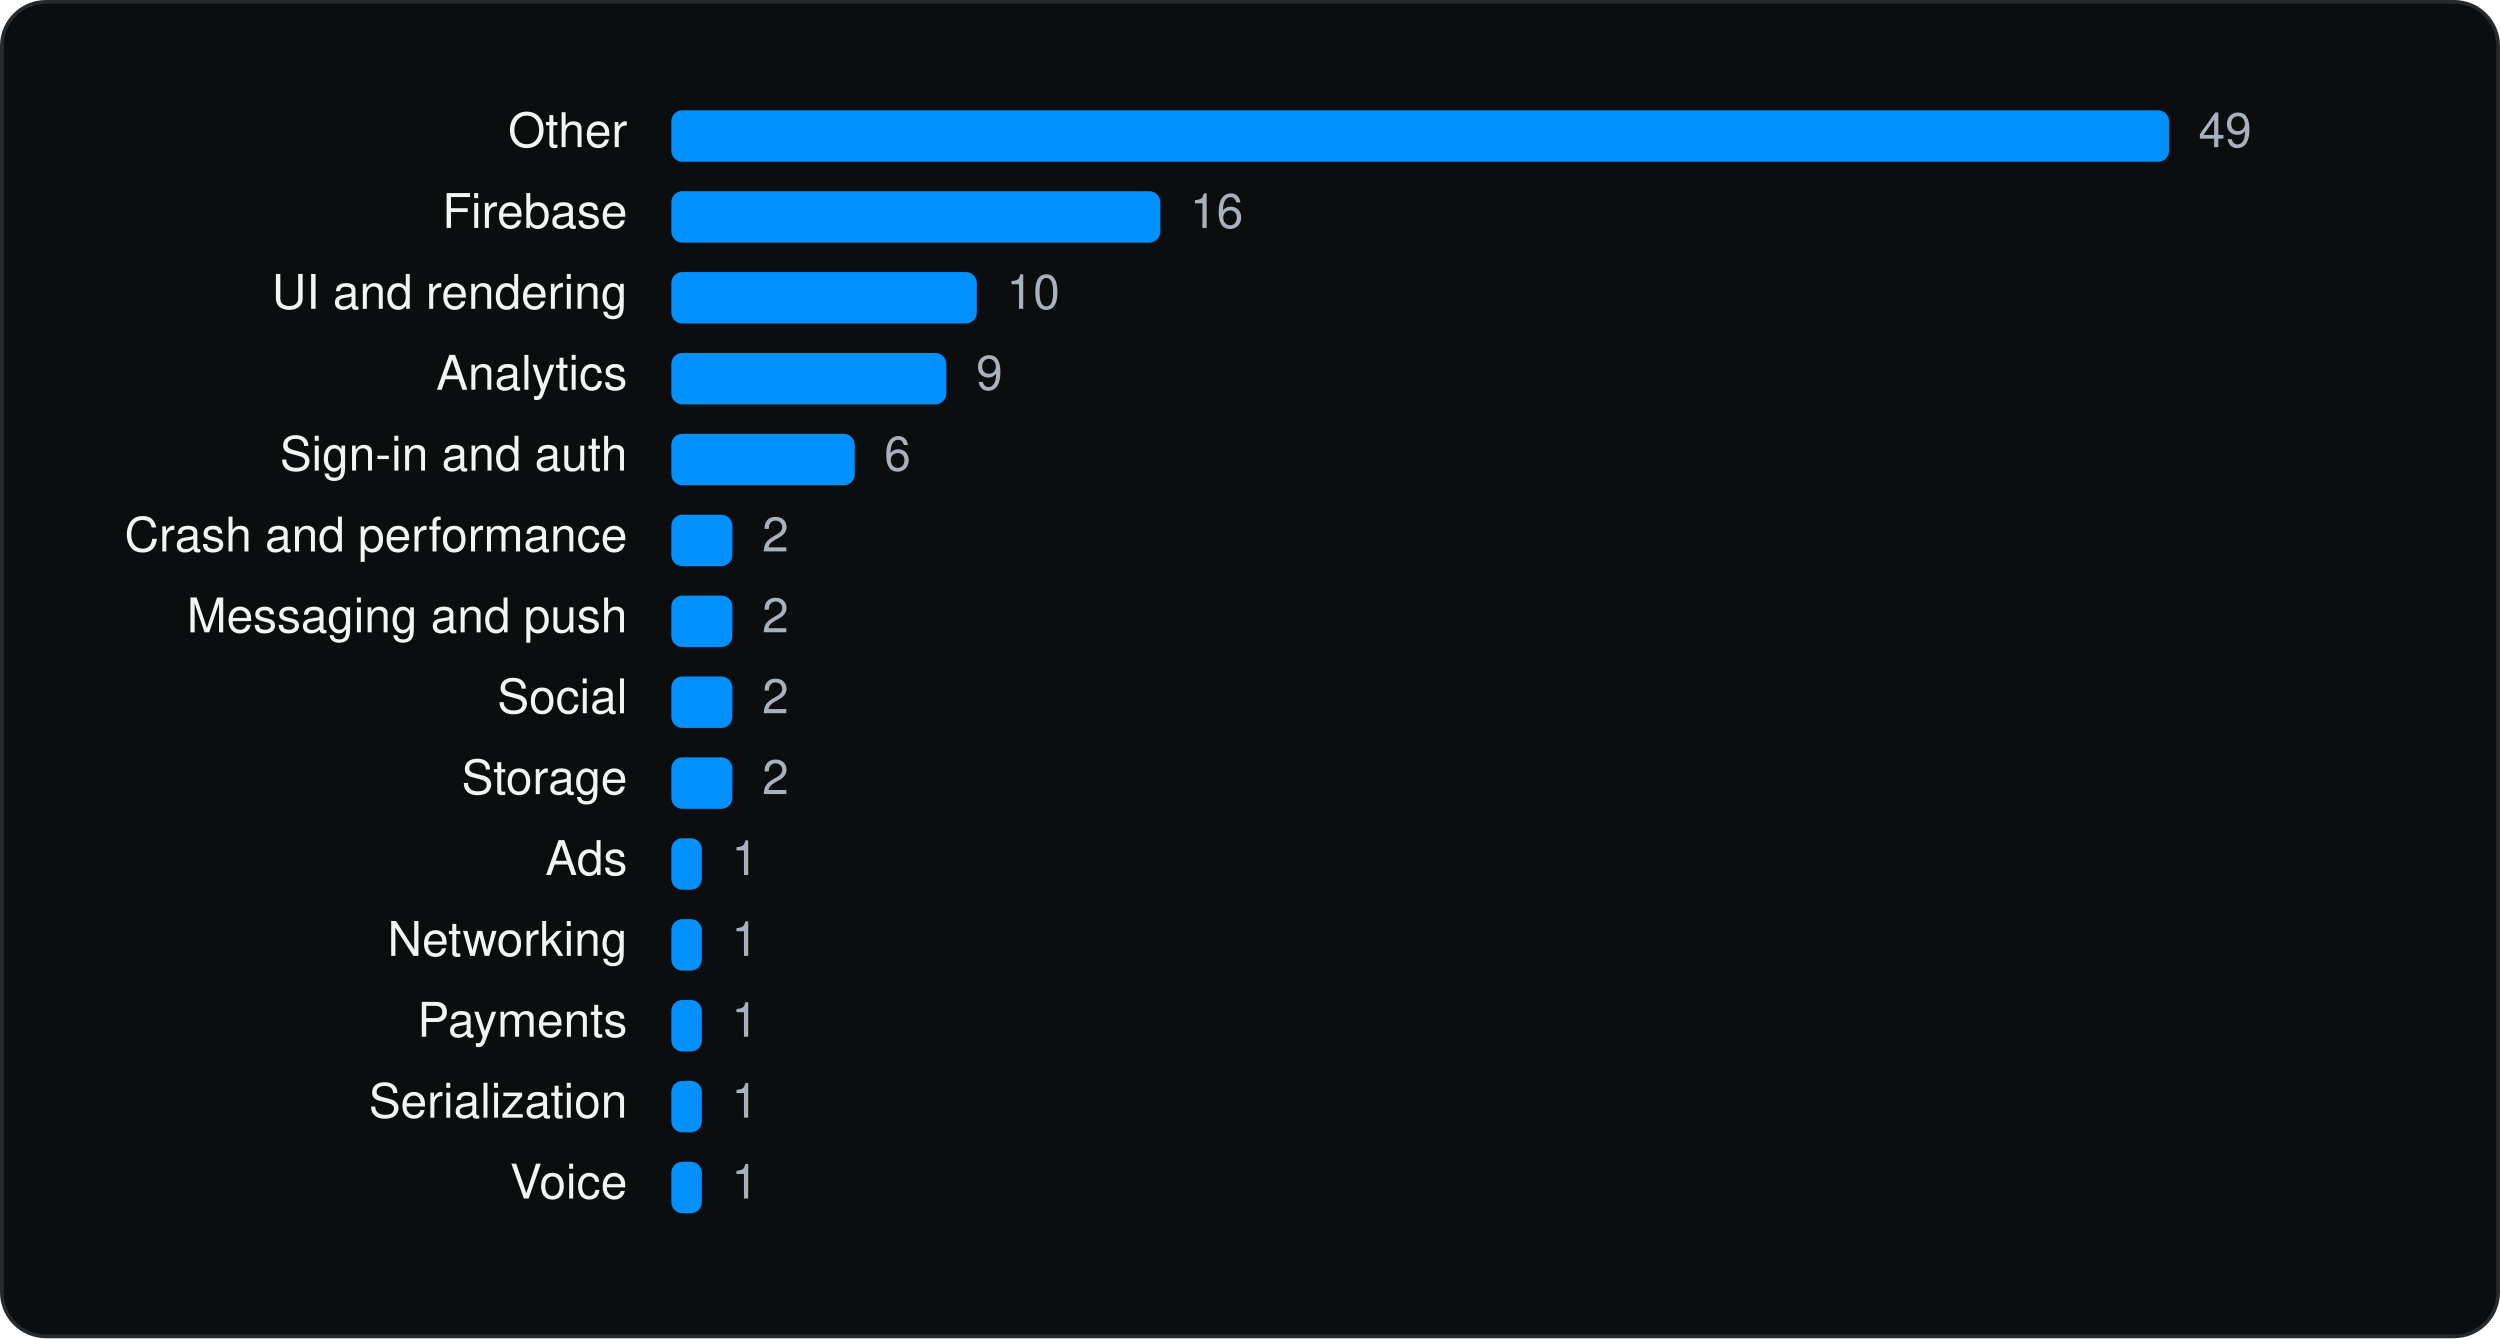
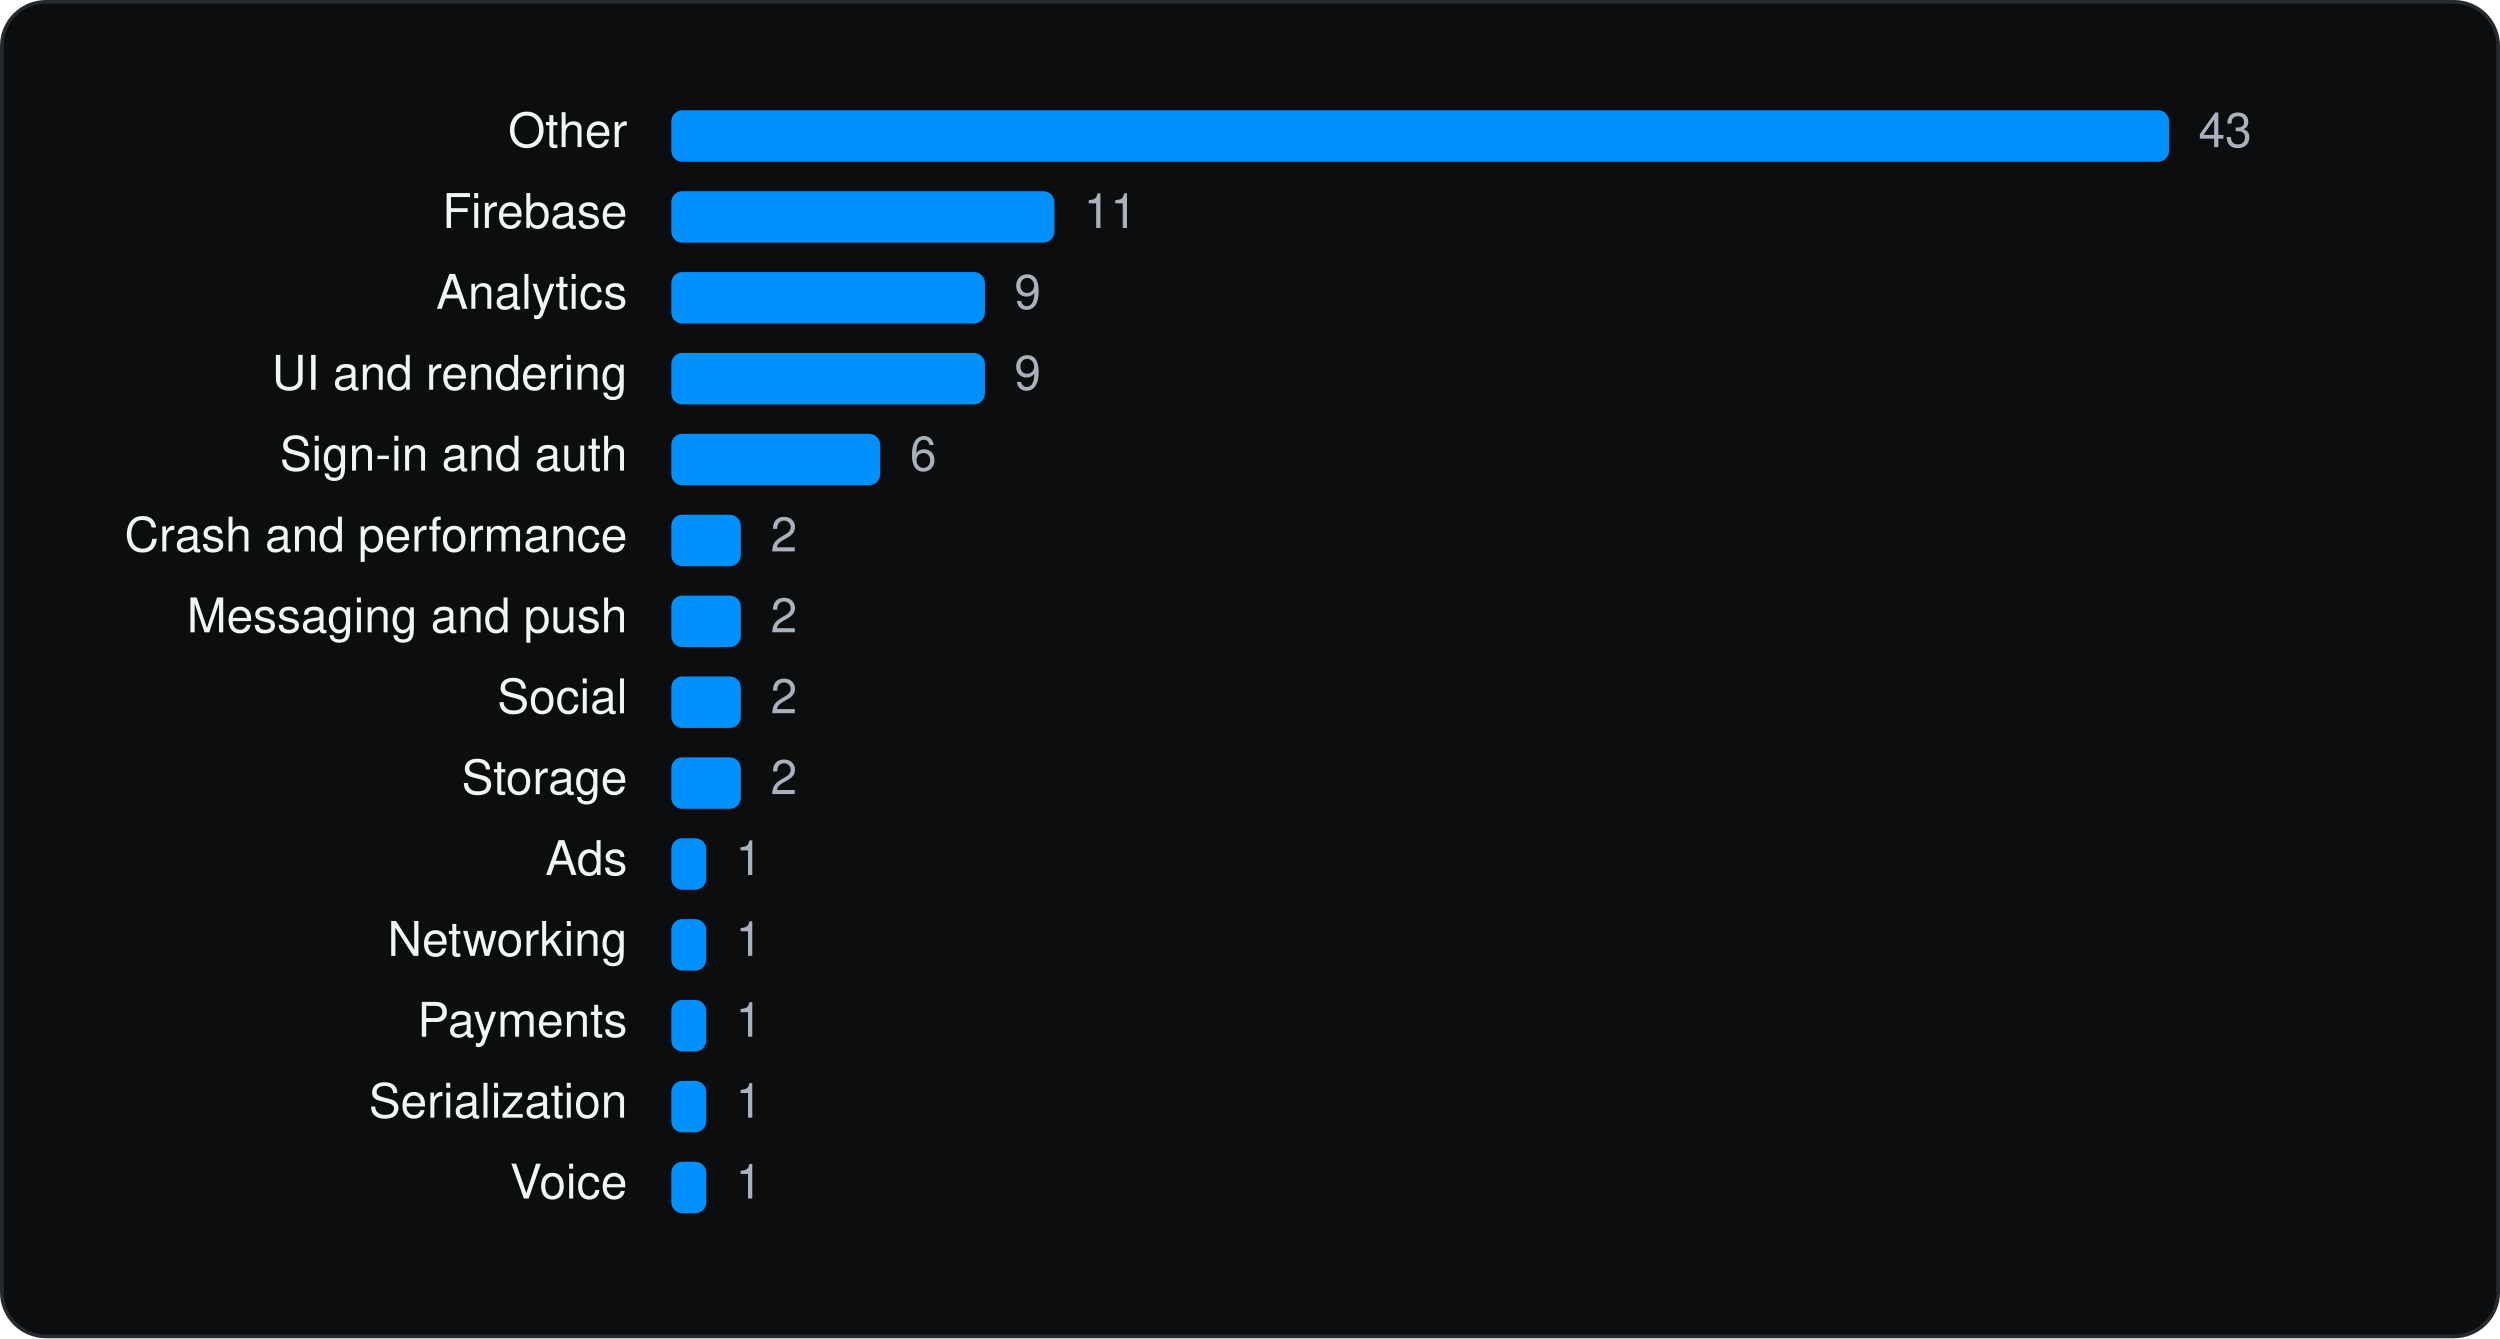
<svg xmlns="http://www.w3.org/2000/svg" viewBox="0 0 680 364" width="680" height="364" role="img" aria-label="Speechify – Text to Speech PDF SDKs by category" font-family="Geist, -apple-system, BlinkMacSystemFont, 'Segoe UI', Helvetica, Arial, sans-serif">
  <rect x="0.5" y="0.5" width="679" height="363" rx="12" fill="#0C0D0E" stroke="#262A2D" />
  <g transform="translate(20 20)">
    <text x="150.64" y="20" font-size="13" text-anchor="end" fill="#F1F6F3">Other</text>
    <rect x="162.6" y="10" width="407.4" height="14" rx="3" fill="#0091FF" />
-     <text x="578.0" y="20" font-size="13" fill="#A9B2BC">49</text>
+     <text x="578.0" y="20" font-size="13" fill="#A9B2BC">43</text>
    <text x="150.64" y="42" font-size="13" text-anchor="end" fill="#F1F6F3">Firebase</text>
-     <rect x="162.6" y="32" width="133.0" height="14" rx="3" fill="#0091FF" />
-     <text x="303.7" y="42" font-size="13" fill="#A9B2BC">16</text>
-     <text x="150.64" y="64" font-size="13" text-anchor="end" fill="#F1F6F3">UI and rendering</text>
-     <rect x="162.6" y="54" width="83.1" height="14" rx="3" fill="#0091FF" />
-     <text x="253.8" y="64" font-size="13" fill="#A9B2BC">10</text>
-     <text x="150.64" y="86" font-size="13" text-anchor="end" fill="#F1F6F3">Analytics</text>
-     <rect x="162.6" y="76" width="74.8" height="14" rx="3" fill="#0091FF" />
-     <text x="245.5" y="86" font-size="13" fill="#A9B2BC">9</text>
+     <rect x="162.6" y="32" width="104.2" height="14" rx="3" fill="#0091FF" />
+     <text x="274.8" y="42" font-size="13" fill="#A9B2BC">11</text>
+     <text x="150.64" y="64" font-size="13" text-anchor="end" fill="#F1F6F3">Analytics</text>
+     <rect x="162.6" y="54" width="85.3" height="14" rx="3" fill="#0091FF" />
+     <text x="255.9" y="64" font-size="13" fill="#A9B2BC">9</text>
+     <text x="150.64" y="86" font-size="13" text-anchor="end" fill="#F1F6F3">UI and rendering</text>
+     <rect x="162.6" y="76" width="85.3" height="14" rx="3" fill="#0091FF" />
+     <text x="255.9" y="86" font-size="13" fill="#A9B2BC">9</text>
    <text x="150.64" y="108" font-size="13" text-anchor="end" fill="#F1F6F3">Sign-in and auth</text>
-     <rect x="162.6" y="98" width="49.9" height="14" rx="3" fill="#0091FF" />
-     <text x="220.5" y="108" font-size="13" fill="#A9B2BC">6</text>
+     <rect x="162.6" y="98" width="56.8" height="14" rx="3" fill="#0091FF" />
+     <text x="227.5" y="108" font-size="13" fill="#A9B2BC">6</text>
    <text x="150.64" y="130" font-size="13" text-anchor="end" fill="#F1F6F3">Crash and performance</text>
-     <rect x="162.6" y="120" width="16.6" height="14" rx="3" fill="#0091FF" />
-     <text x="187.3" y="130" font-size="13" fill="#A9B2BC">2</text>
+     <rect x="162.6" y="120" width="18.9" height="14" rx="3" fill="#0091FF" />
+     <text x="189.6" y="130" font-size="13" fill="#A9B2BC">2</text>
    <text x="150.64" y="152" font-size="13" text-anchor="end" fill="#F1F6F3">Messaging and push</text>
-     <rect x="162.6" y="142" width="16.6" height="14" rx="3" fill="#0091FF" />
-     <text x="187.3" y="152" font-size="13" fill="#A9B2BC">2</text>
+     <rect x="162.6" y="142" width="18.9" height="14" rx="3" fill="#0091FF" />
+     <text x="189.6" y="152" font-size="13" fill="#A9B2BC">2</text>
    <text x="150.64" y="174" font-size="13" text-anchor="end" fill="#F1F6F3">Social</text>
-     <rect x="162.6" y="164" width="16.6" height="14" rx="3" fill="#0091FF" />
-     <text x="187.3" y="174" font-size="13" fill="#A9B2BC">2</text>
+     <rect x="162.6" y="164" width="18.9" height="14" rx="3" fill="#0091FF" />
+     <text x="189.6" y="174" font-size="13" fill="#A9B2BC">2</text>
    <text x="150.64" y="196" font-size="13" text-anchor="end" fill="#F1F6F3">Storage</text>
-     <rect x="162.6" y="186" width="16.6" height="14" rx="3" fill="#0091FF" />
-     <text x="187.3" y="196" font-size="13" fill="#A9B2BC">2</text>
+     <rect x="162.6" y="186" width="18.9" height="14" rx="3" fill="#0091FF" />
+     <text x="189.6" y="196" font-size="13" fill="#A9B2BC">2</text>
    <text x="150.64" y="218" font-size="13" text-anchor="end" fill="#F1F6F3">Ads</text>
-     <rect x="162.6" y="208" width="8.3" height="14" rx="3" fill="#0091FF" />
-     <text x="179.0" y="218" font-size="13" fill="#A9B2BC">1</text>
+     <rect x="162.6" y="208" width="9.5" height="14" rx="3" fill="#0091FF" />
+     <text x="180.1" y="218" font-size="13" fill="#A9B2BC">1</text>
    <text x="150.64" y="240" font-size="13" text-anchor="end" fill="#F1F6F3">Networking</text>
-     <rect x="162.6" y="230" width="8.3" height="14" rx="3" fill="#0091FF" />
-     <text x="179.0" y="240" font-size="13" fill="#A9B2BC">1</text>
+     <rect x="162.6" y="230" width="9.5" height="14" rx="3" fill="#0091FF" />
+     <text x="180.1" y="240" font-size="13" fill="#A9B2BC">1</text>
    <text x="150.64" y="262" font-size="13" text-anchor="end" fill="#F1F6F3">Payments</text>
-     <rect x="162.6" y="252" width="8.3" height="14" rx="3" fill="#0091FF" />
-     <text x="179.0" y="262" font-size="13" fill="#A9B2BC">1</text>
+     <rect x="162.6" y="252" width="9.5" height="14" rx="3" fill="#0091FF" />
+     <text x="180.1" y="262" font-size="13" fill="#A9B2BC">1</text>
    <text x="150.64" y="284" font-size="13" text-anchor="end" fill="#F1F6F3">Serialization</text>
-     <rect x="162.6" y="274" width="8.3" height="14" rx="3" fill="#0091FF" />
-     <text x="179.0" y="284" font-size="13" fill="#A9B2BC">1</text>
+     <rect x="162.6" y="274" width="9.5" height="14" rx="3" fill="#0091FF" />
+     <text x="180.1" y="284" font-size="13" fill="#A9B2BC">1</text>
    <text x="150.64" y="306" font-size="13" text-anchor="end" fill="#F1F6F3">Voice</text>
-     <rect x="162.6" y="296" width="8.3" height="14" rx="3" fill="#0091FF" />
-     <text x="179.0" y="306" font-size="13" fill="#A9B2BC">1</text>
+     <rect x="162.6" y="296" width="9.5" height="14" rx="3" fill="#0091FF" />
+     <text x="180.1" y="306" font-size="13" fill="#A9B2BC">1</text>
  </g>
</svg>
